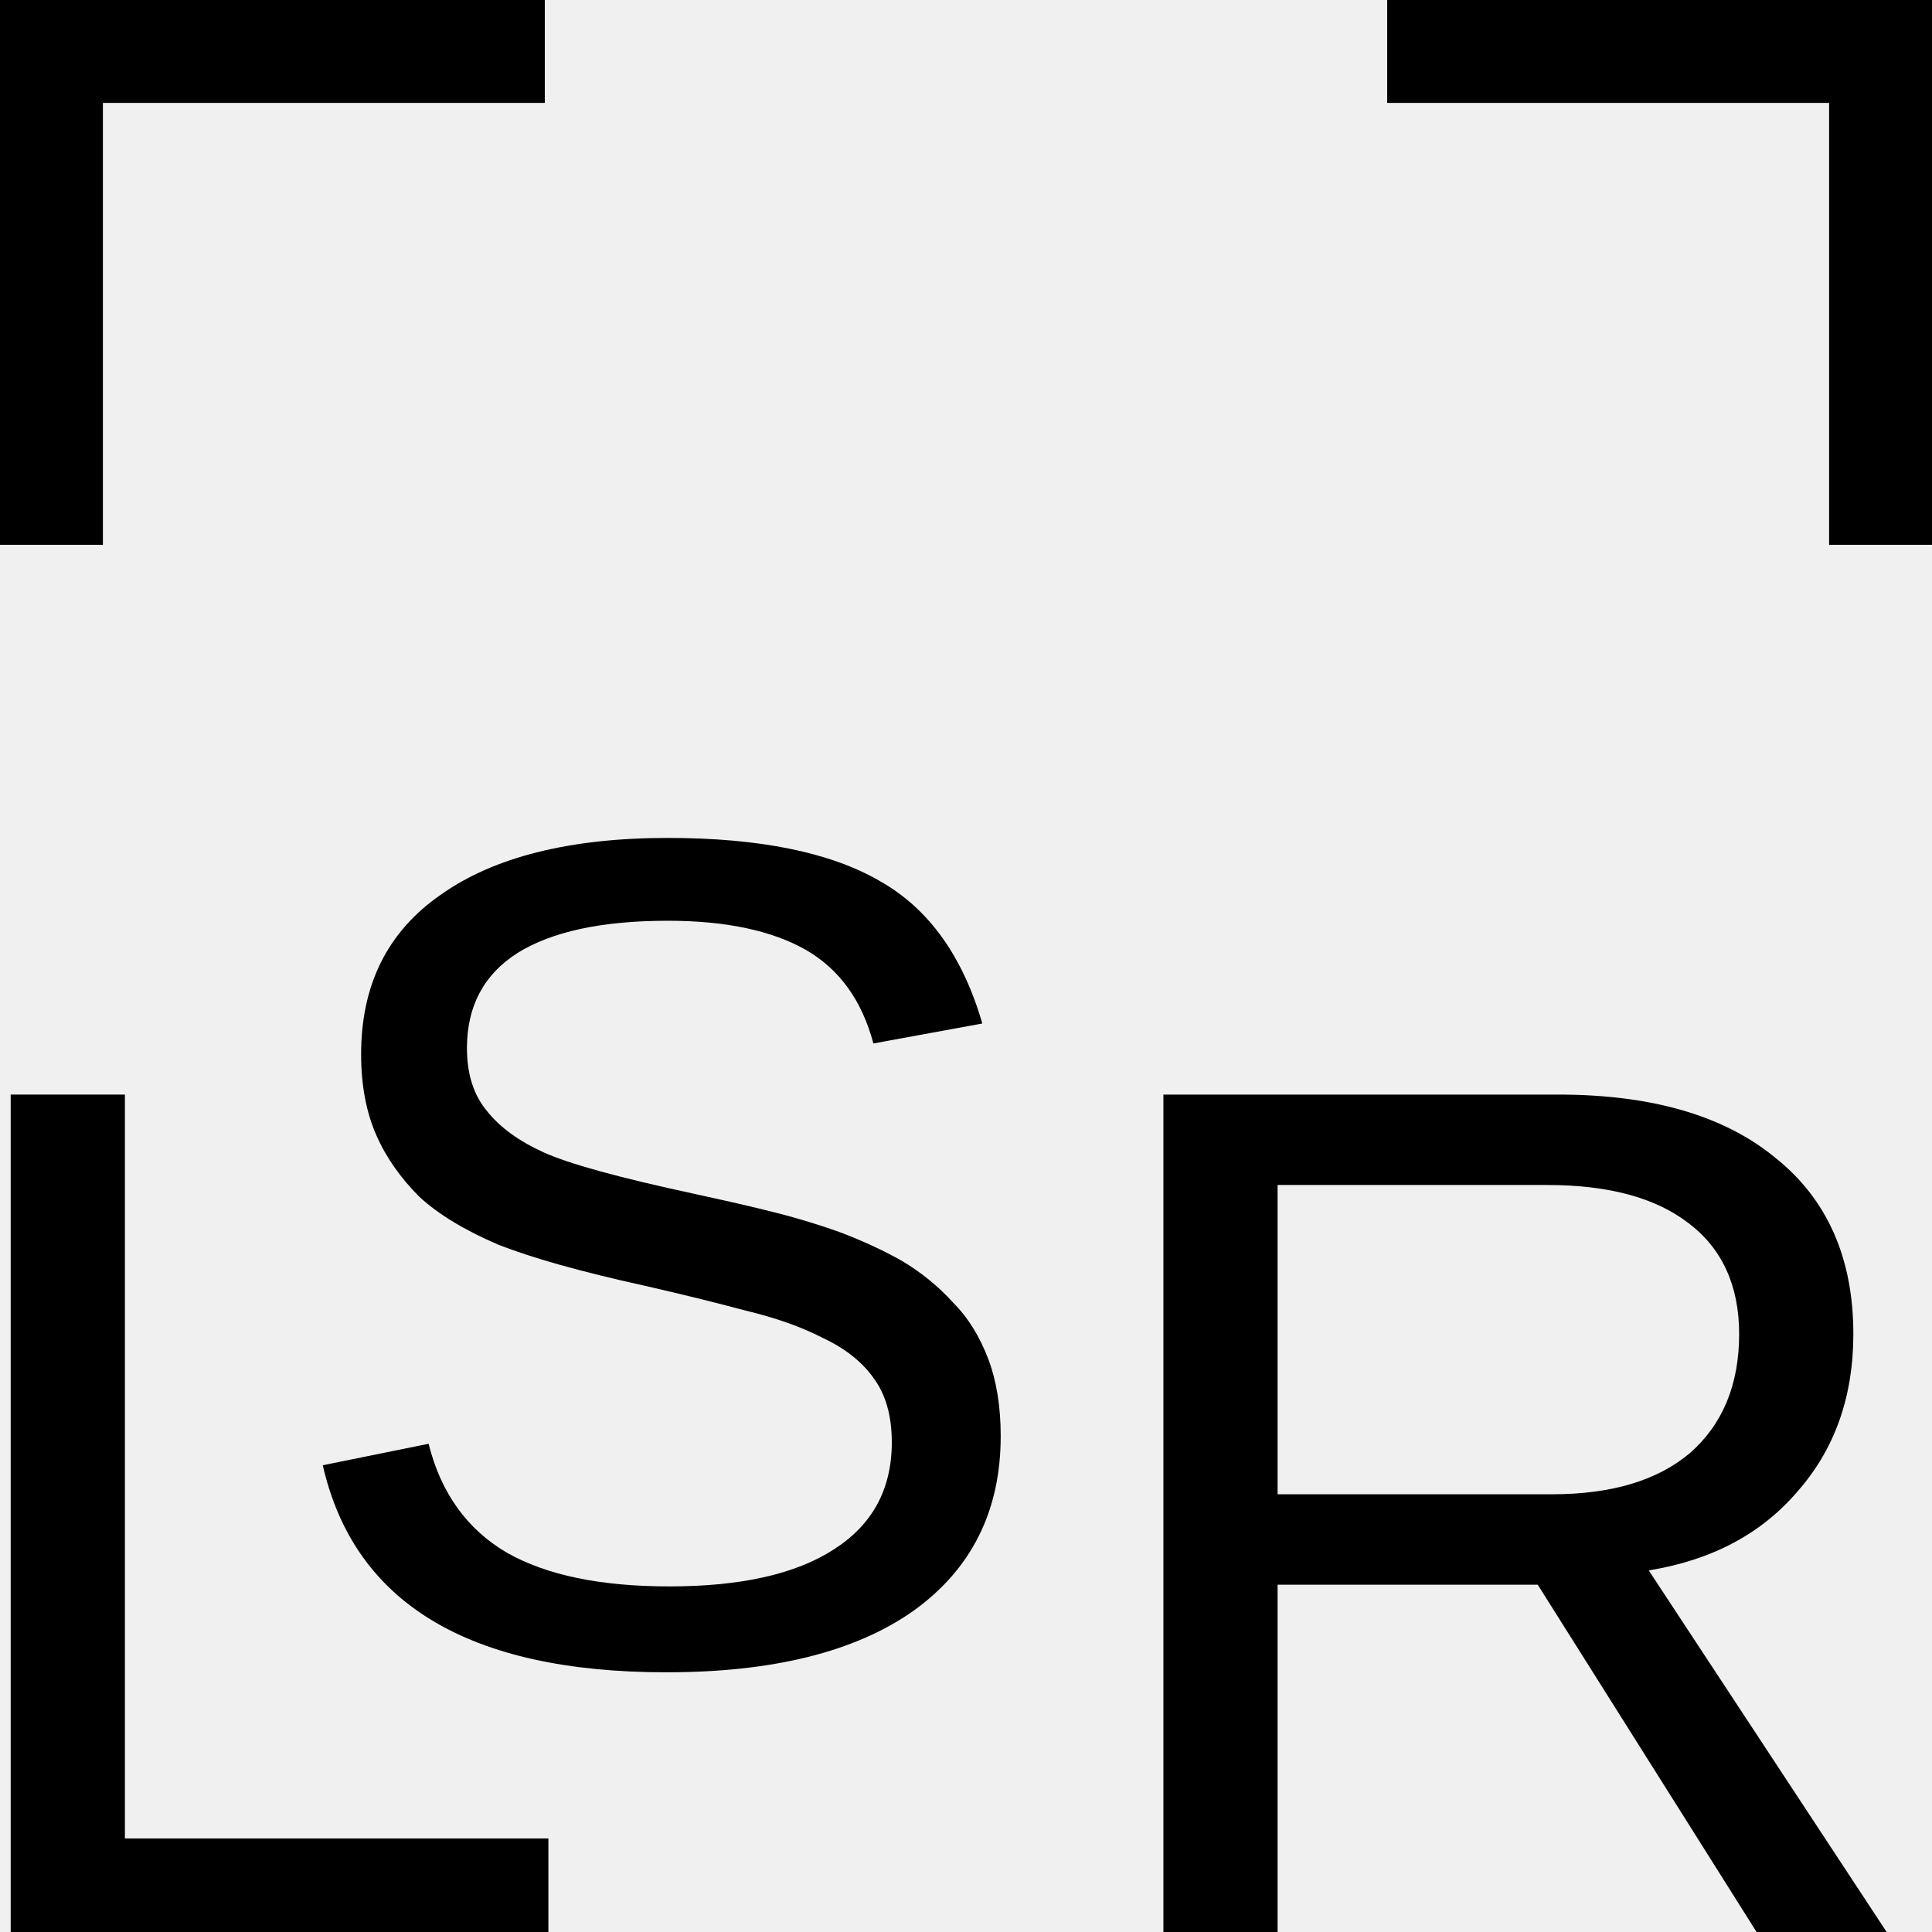
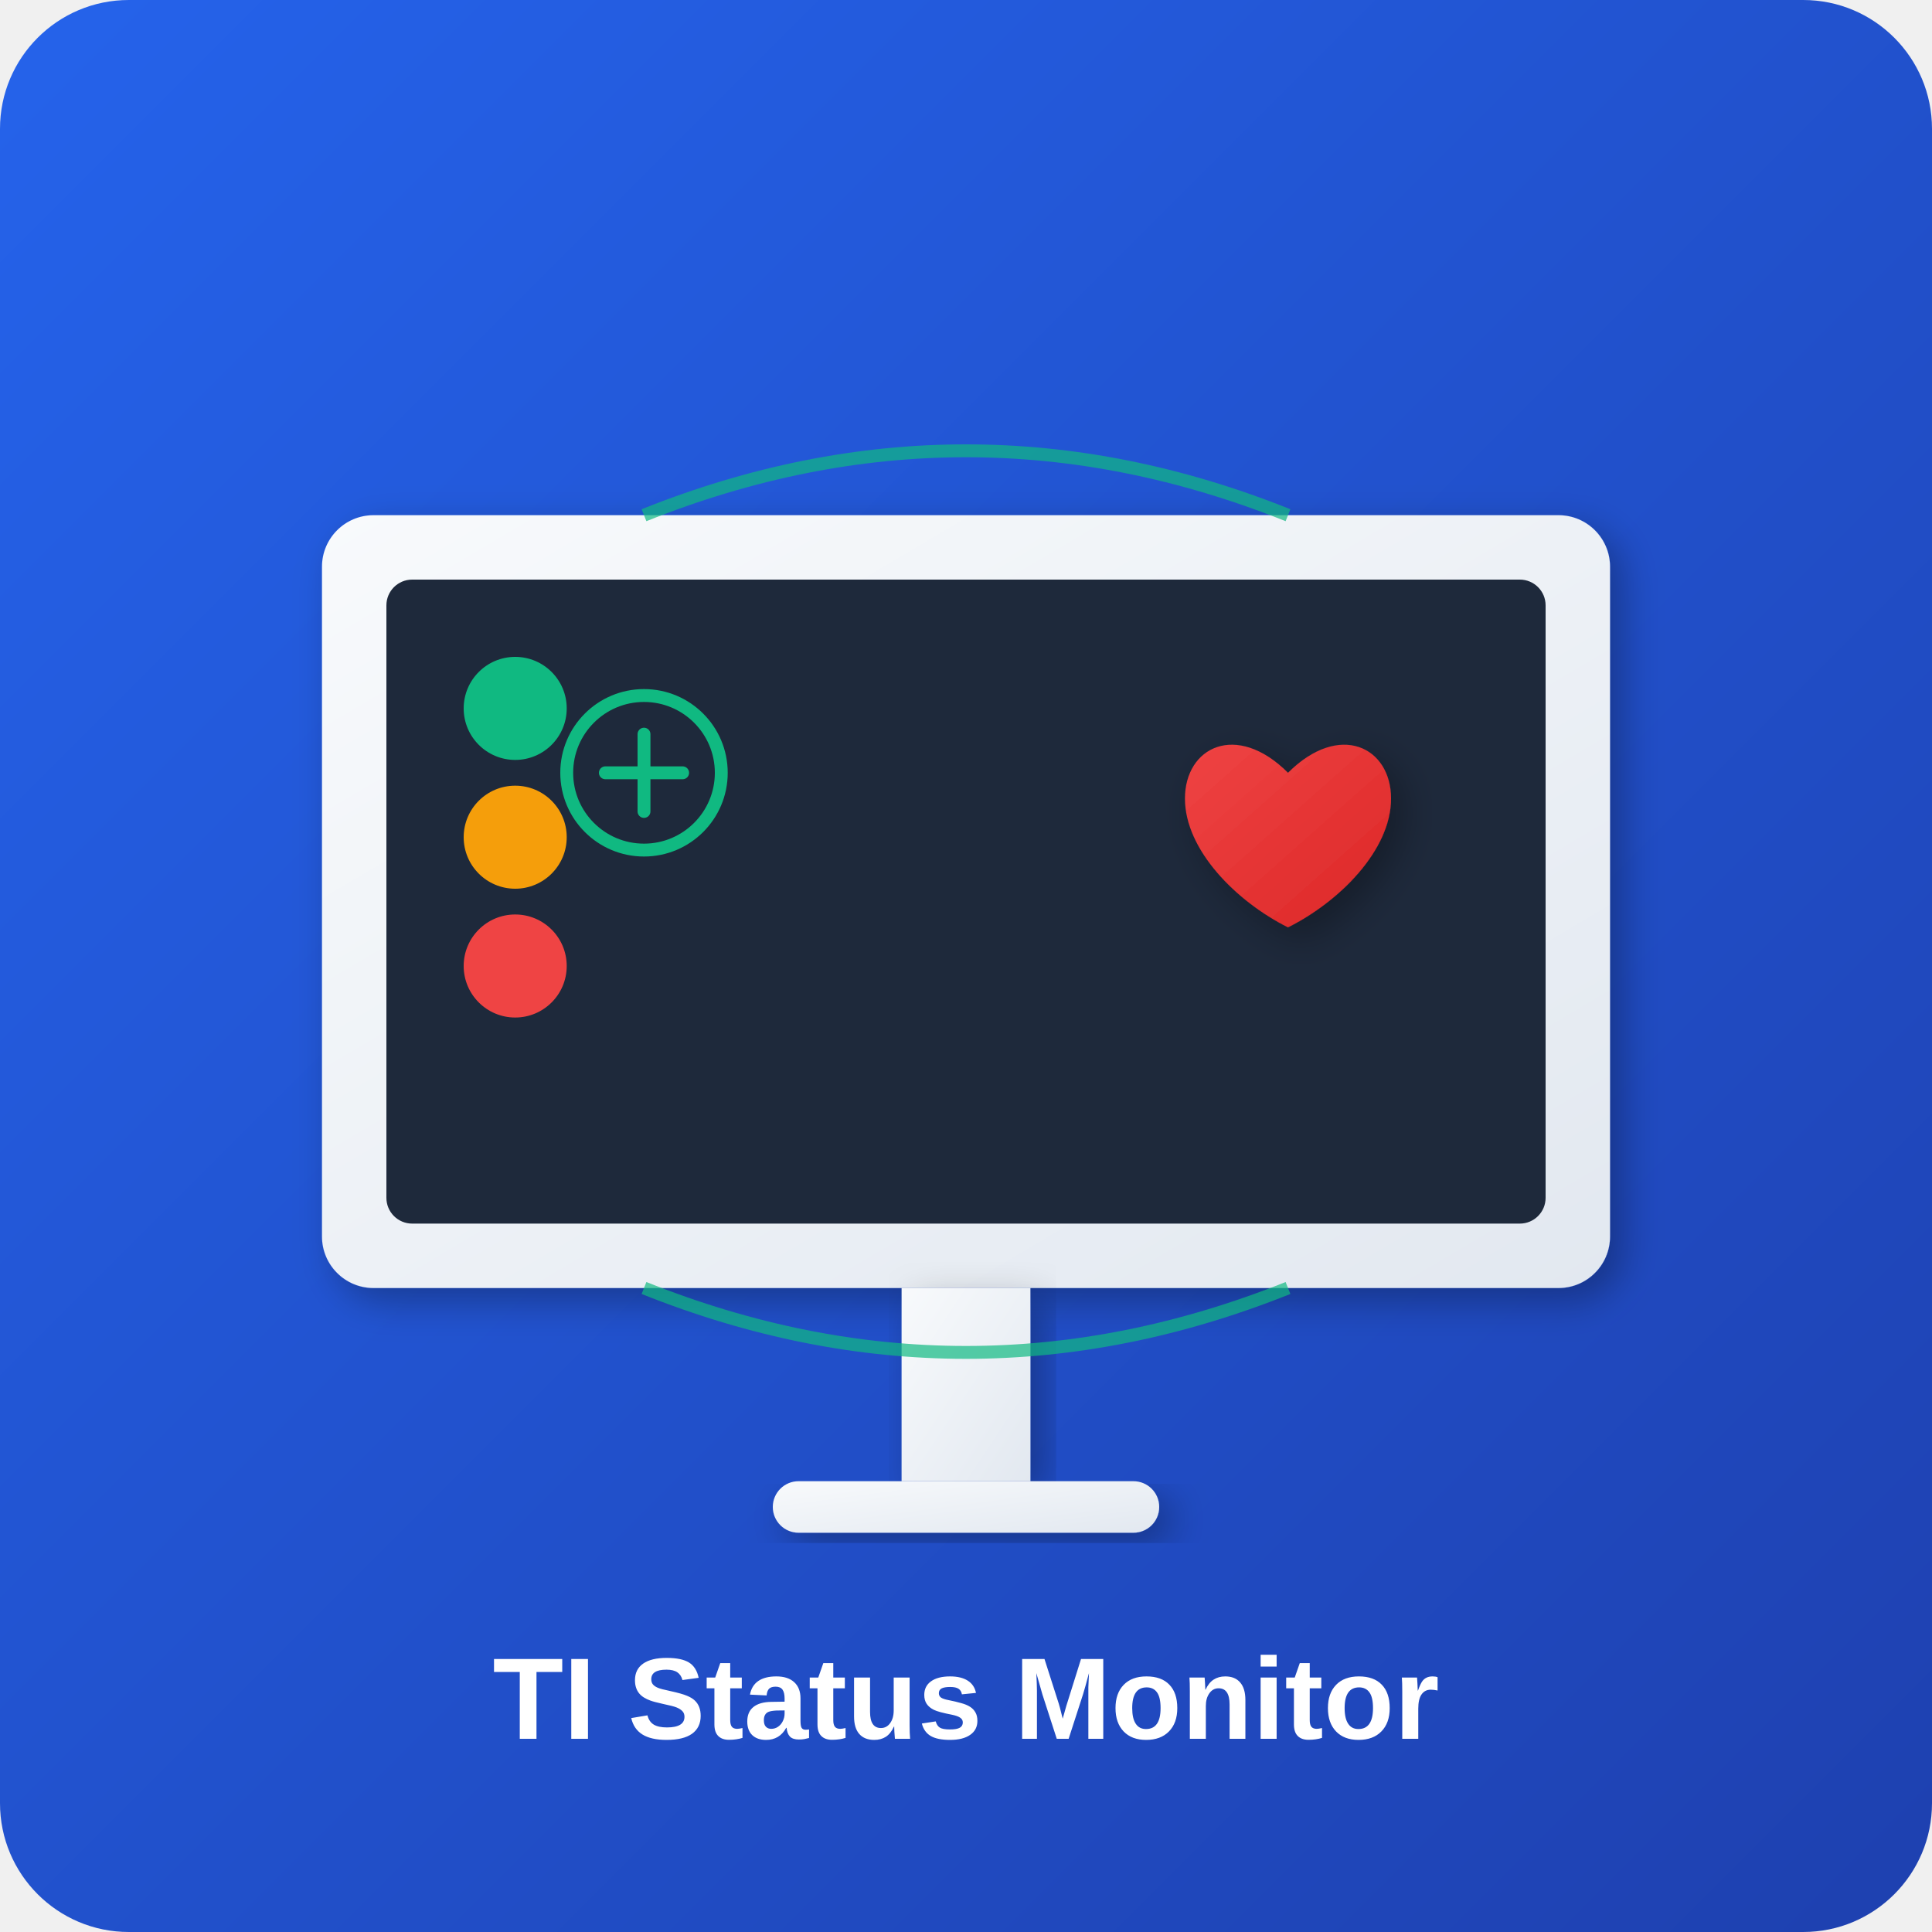
- <svg xmlns="http://www.w3.org/2000/svg" width="100%" height="100%" viewBox="0 0 300 300" version="1.1" xml:space="preserve" style="fill-rule:evenodd;clip-rule:evenodd;stroke-linejoin:round;stroke-miterlimit:2;">
-   <g transform="matrix(15.7625,0,0,15.7625,-1432.48,-4351.04)">
-     <g transform="matrix(12,0,0,12,96.6738,295.07)">
-         </g>
-     <text x="90px" y="295.07px" style="font-family:'ArialMT', 'Arial', sans-serif;font-size:12px;">L</text>
+ <svg xmlns="http://www.w3.org/2000/svg" width="300" height="300" viewBox="0 0 300 300">
+   <defs>
+     <linearGradient id="bgGradient" x1="0%" y1="0%" x2="100%" y2="100%">
+       <stop offset="0%" style="stop-color:#2563eb;stop-opacity:1" />
+       <stop offset="100%" style="stop-color:#1e40af;stop-opacity:1" />
+     </linearGradient>
+     <linearGradient id="monitorGradient" x1="0%" y1="0%" x2="100%" y2="100%">
+       <stop offset="0%" style="stop-color:#f8fafc;stop-opacity:1" />
+       <stop offset="100%" style="stop-color:#e2e8f0;stop-opacity:1" />
+     </linearGradient>
+     <linearGradient id="heartGradient" x1="0%" y1="0%" x2="100%" y2="100%">
+       <stop offset="0%" style="stop-color:#ef4444;stop-opacity:1" />
+       <stop offset="100%" style="stop-color:#dc2626;stop-opacity:1" />
+     </linearGradient>
+     <filter id="shadow" x="-20%" y="-20%" width="140%" height="140%">
+       <feDropShadow dx="2" dy="2" stdDeviation="3" flood-color="#000000" flood-opacity="0.3" />
+     </filter>
+   </defs>
+   <rect width="300" height="300" rx="20" fill="url(#bgGradient)" />
+   <rect x="50" y="80" width="200" height="120" rx="8" fill="url(#monitorGradient)" filter="url(#shadow)" />
+   <rect x="60" y="90" width="180" height="100" rx="4" fill="#1e293b" />
+   <rect x="140" y="200" width="20" height="30" fill="url(#monitorGradient)" filter="url(#shadow)" />
+   <rect x="120" y="230" width="60" height="8" rx="4" fill="url(#monitorGradient)" filter="url(#shadow)" />
+   <circle cx="80" cy="110" r="8" fill="#10b981" />
+   <circle cx="80" cy="130" r="8" fill="#f59e0b" />
+   <circle cx="80" cy="150" r="8" fill="#ef4444" />
+   <g transform="translate(200, 120)">
+     <path d="M0,0 C-8,-8 -16,-4 -16,4 C-16,12 -8,20 0,24 C8,20 16,12 16,4 C16,-4 8,-8 0,0 Z" fill="url(#heartGradient)" filter="url(#shadow)" />
  </g>
-   <g transform="matrix(15.2426,0,0,15.2426,-1330.05,-4239.87)">
-     <g transform="matrix(12,0,0,12,98.0039,295.07)">
-         </g>
-     <text x="90px" y="295.07px" style="font-family:'ArialMT', 'Arial', sans-serif;font-size:12px;">S</text>
+   <text x="150" y="270" text-anchor="middle" font-family="Arial, sans-serif" font-size="18" font-weight="bold" fill="white">TI Status Monitor</text>
+   <g transform="translate(100, 120)">
+     <circle cx="0" cy="0" r="12" fill="none" stroke="#10b981" stroke-width="2" />
+     <path d="M-6,0 L6,0 M0,-6 L0,6" stroke="#10b981" stroke-width="2" stroke-linecap="round" />
  </g>
-   <g transform="matrix(15.7625,0,0,15.7625,-1253.49,-4351.04)">
-     <g transform="matrix(12,0,0,12,98.666,295.07)">
-         </g>
-     <text x="90px" y="295.07px" style="font-family:'ArialMT', 'Arial', sans-serif;font-size:12px;">R</text>
-   </g>
-   <g transform="matrix(4.72165,0,0,0.118008,-1227.63,-27.4135)">
-     <rect x="260" y="232.301" width="17.917" height="135.397" />
-   </g>
-   <g transform="matrix(2.89118e-16,4.72165,-0.118008,7.22592e-18,43.3914,-1227.63)">
-     <rect x="260" y="232.301" width="17.917" height="135.397" />
-   </g>
-   <g transform="matrix(2.89118e-16,4.72165,-0.118008,7.22592e-18,327.413,-1227.63)">
-     <rect x="260" y="232.301" width="17.917" height="135.397" />
-   </g>
-   <g transform="matrix(-4.72165,5.78235e-16,-1.44518e-17,-0.118008,1527.63,43.3914)">
-     <rect x="260" y="232.301" width="17.917" height="135.397" />
-   </g>
+   <path d="M100,80 Q150,60 200,80" stroke="#10b981" stroke-width="2" fill="none" opacity="0.7" />
+   <path d="M100,200 Q150,220 200,200" stroke="#10b981" stroke-width="2" fill="none" opacity="0.7" />
</svg>
